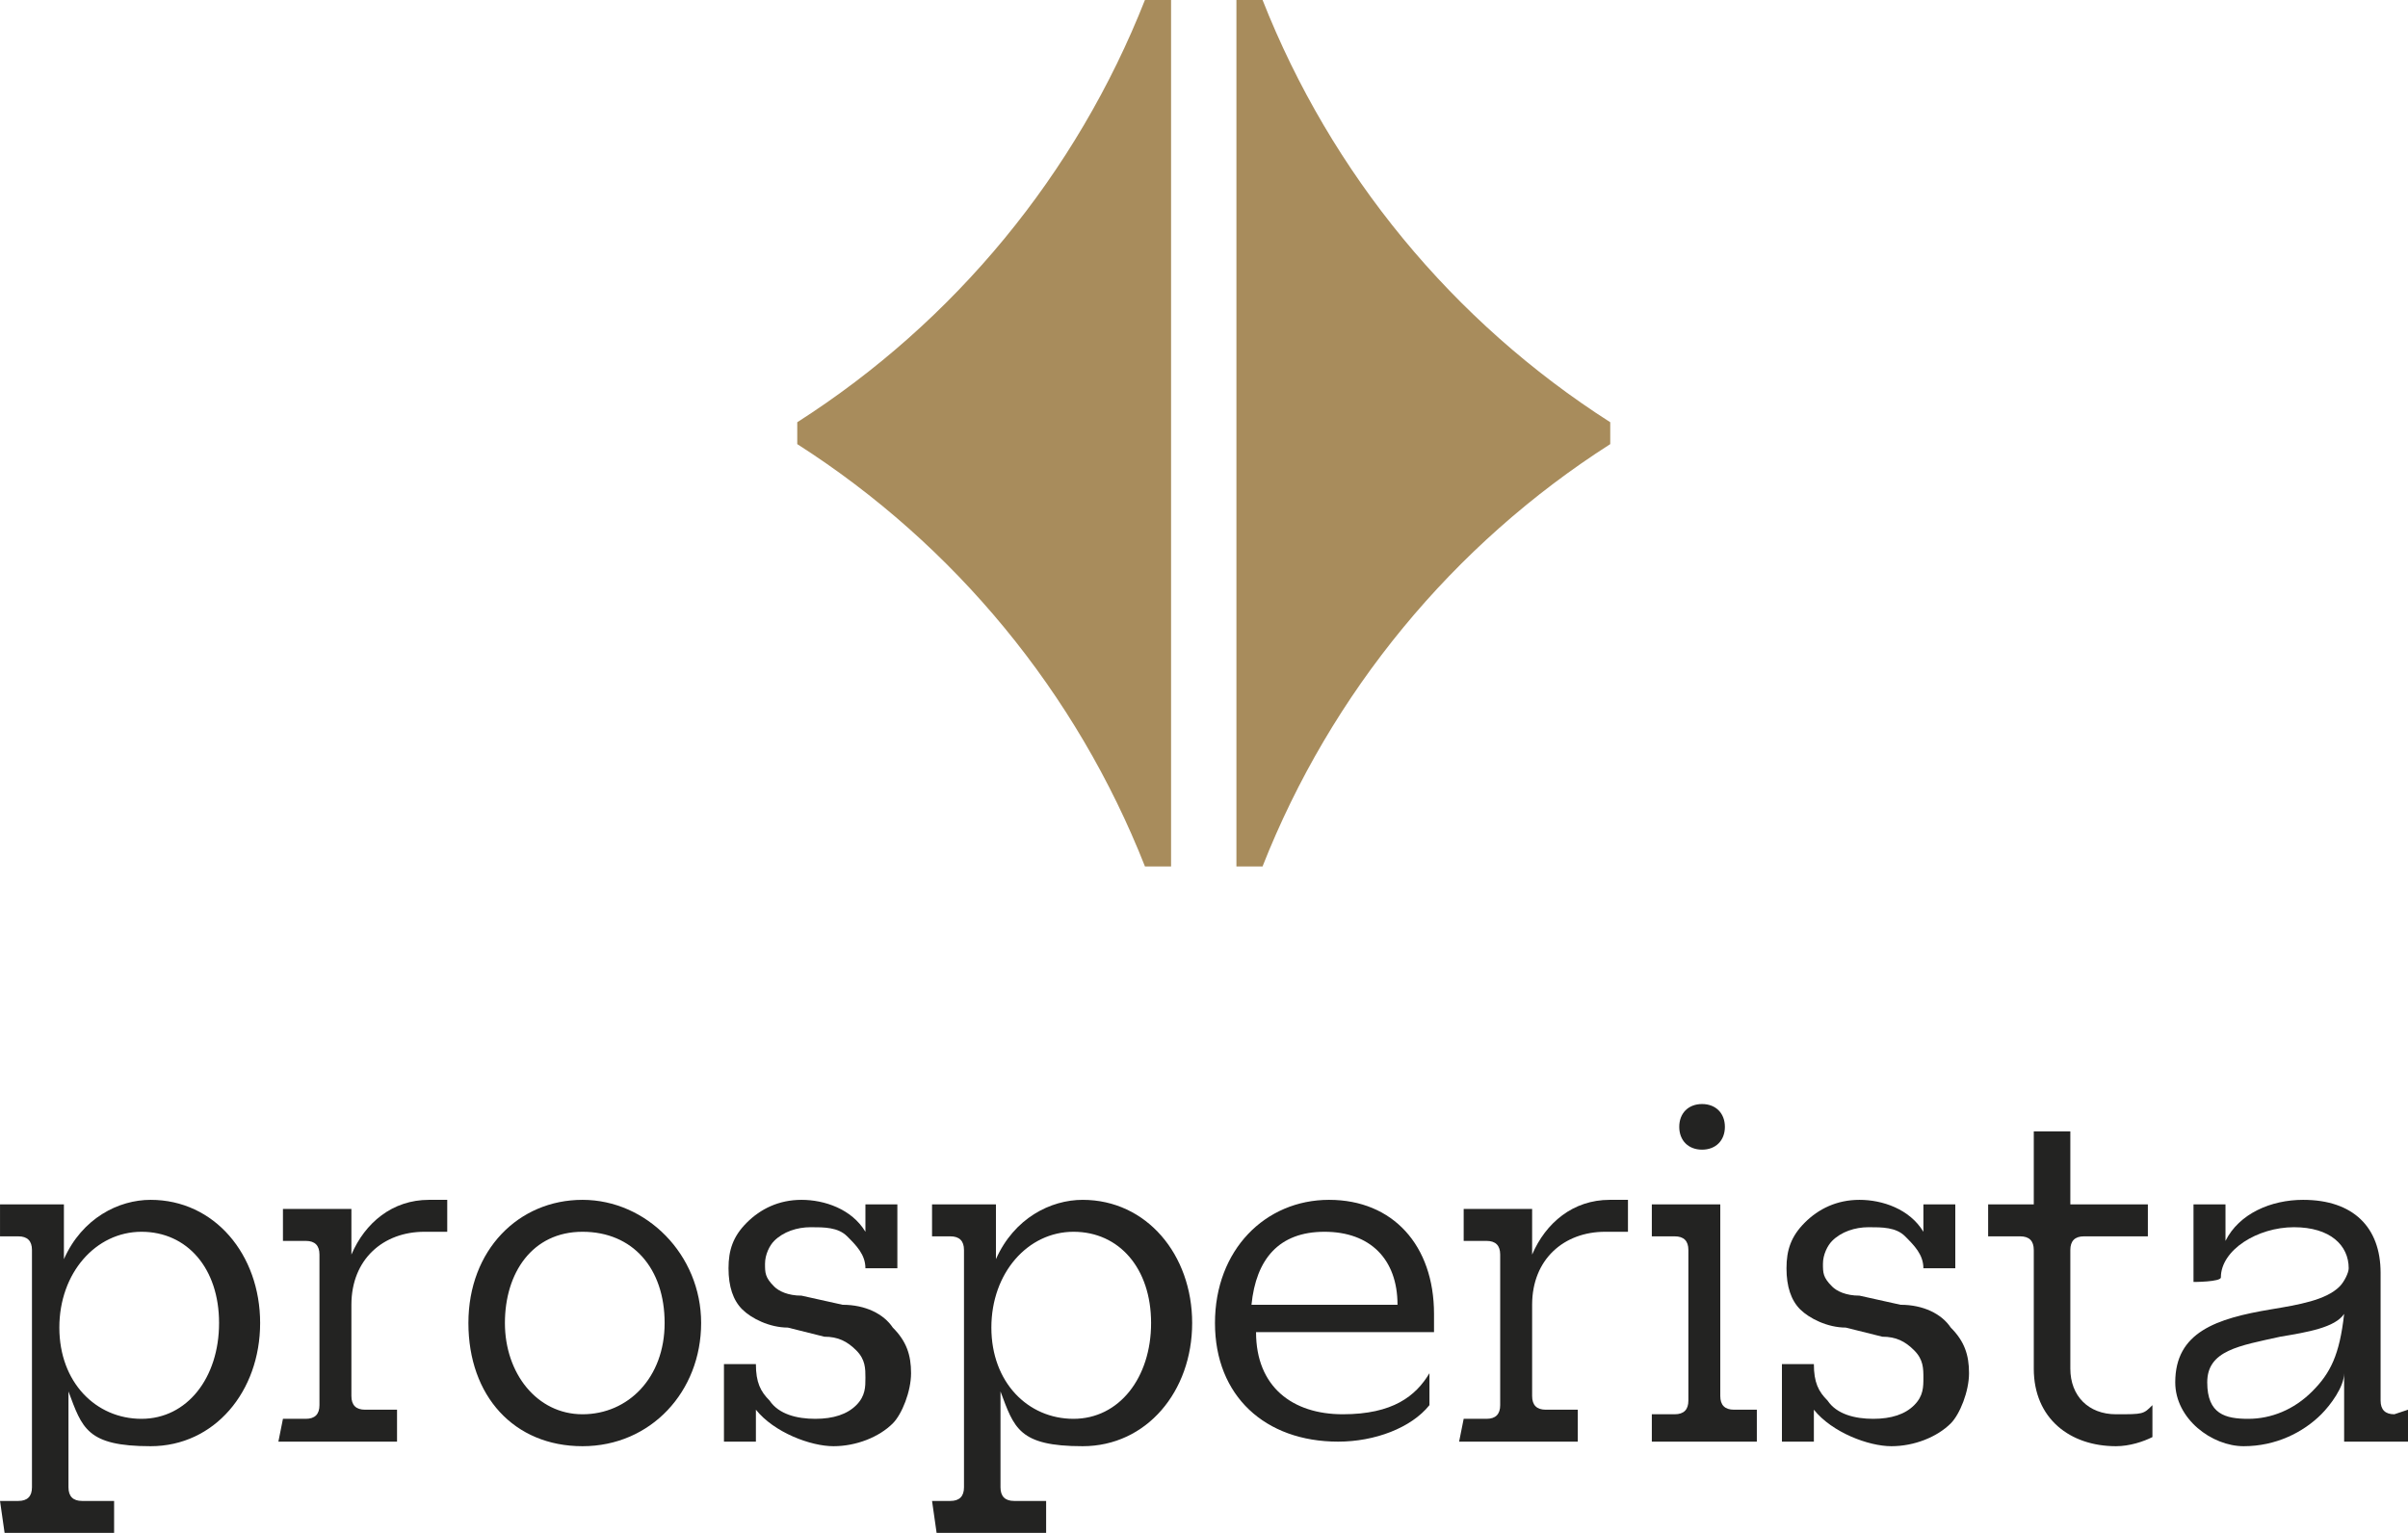
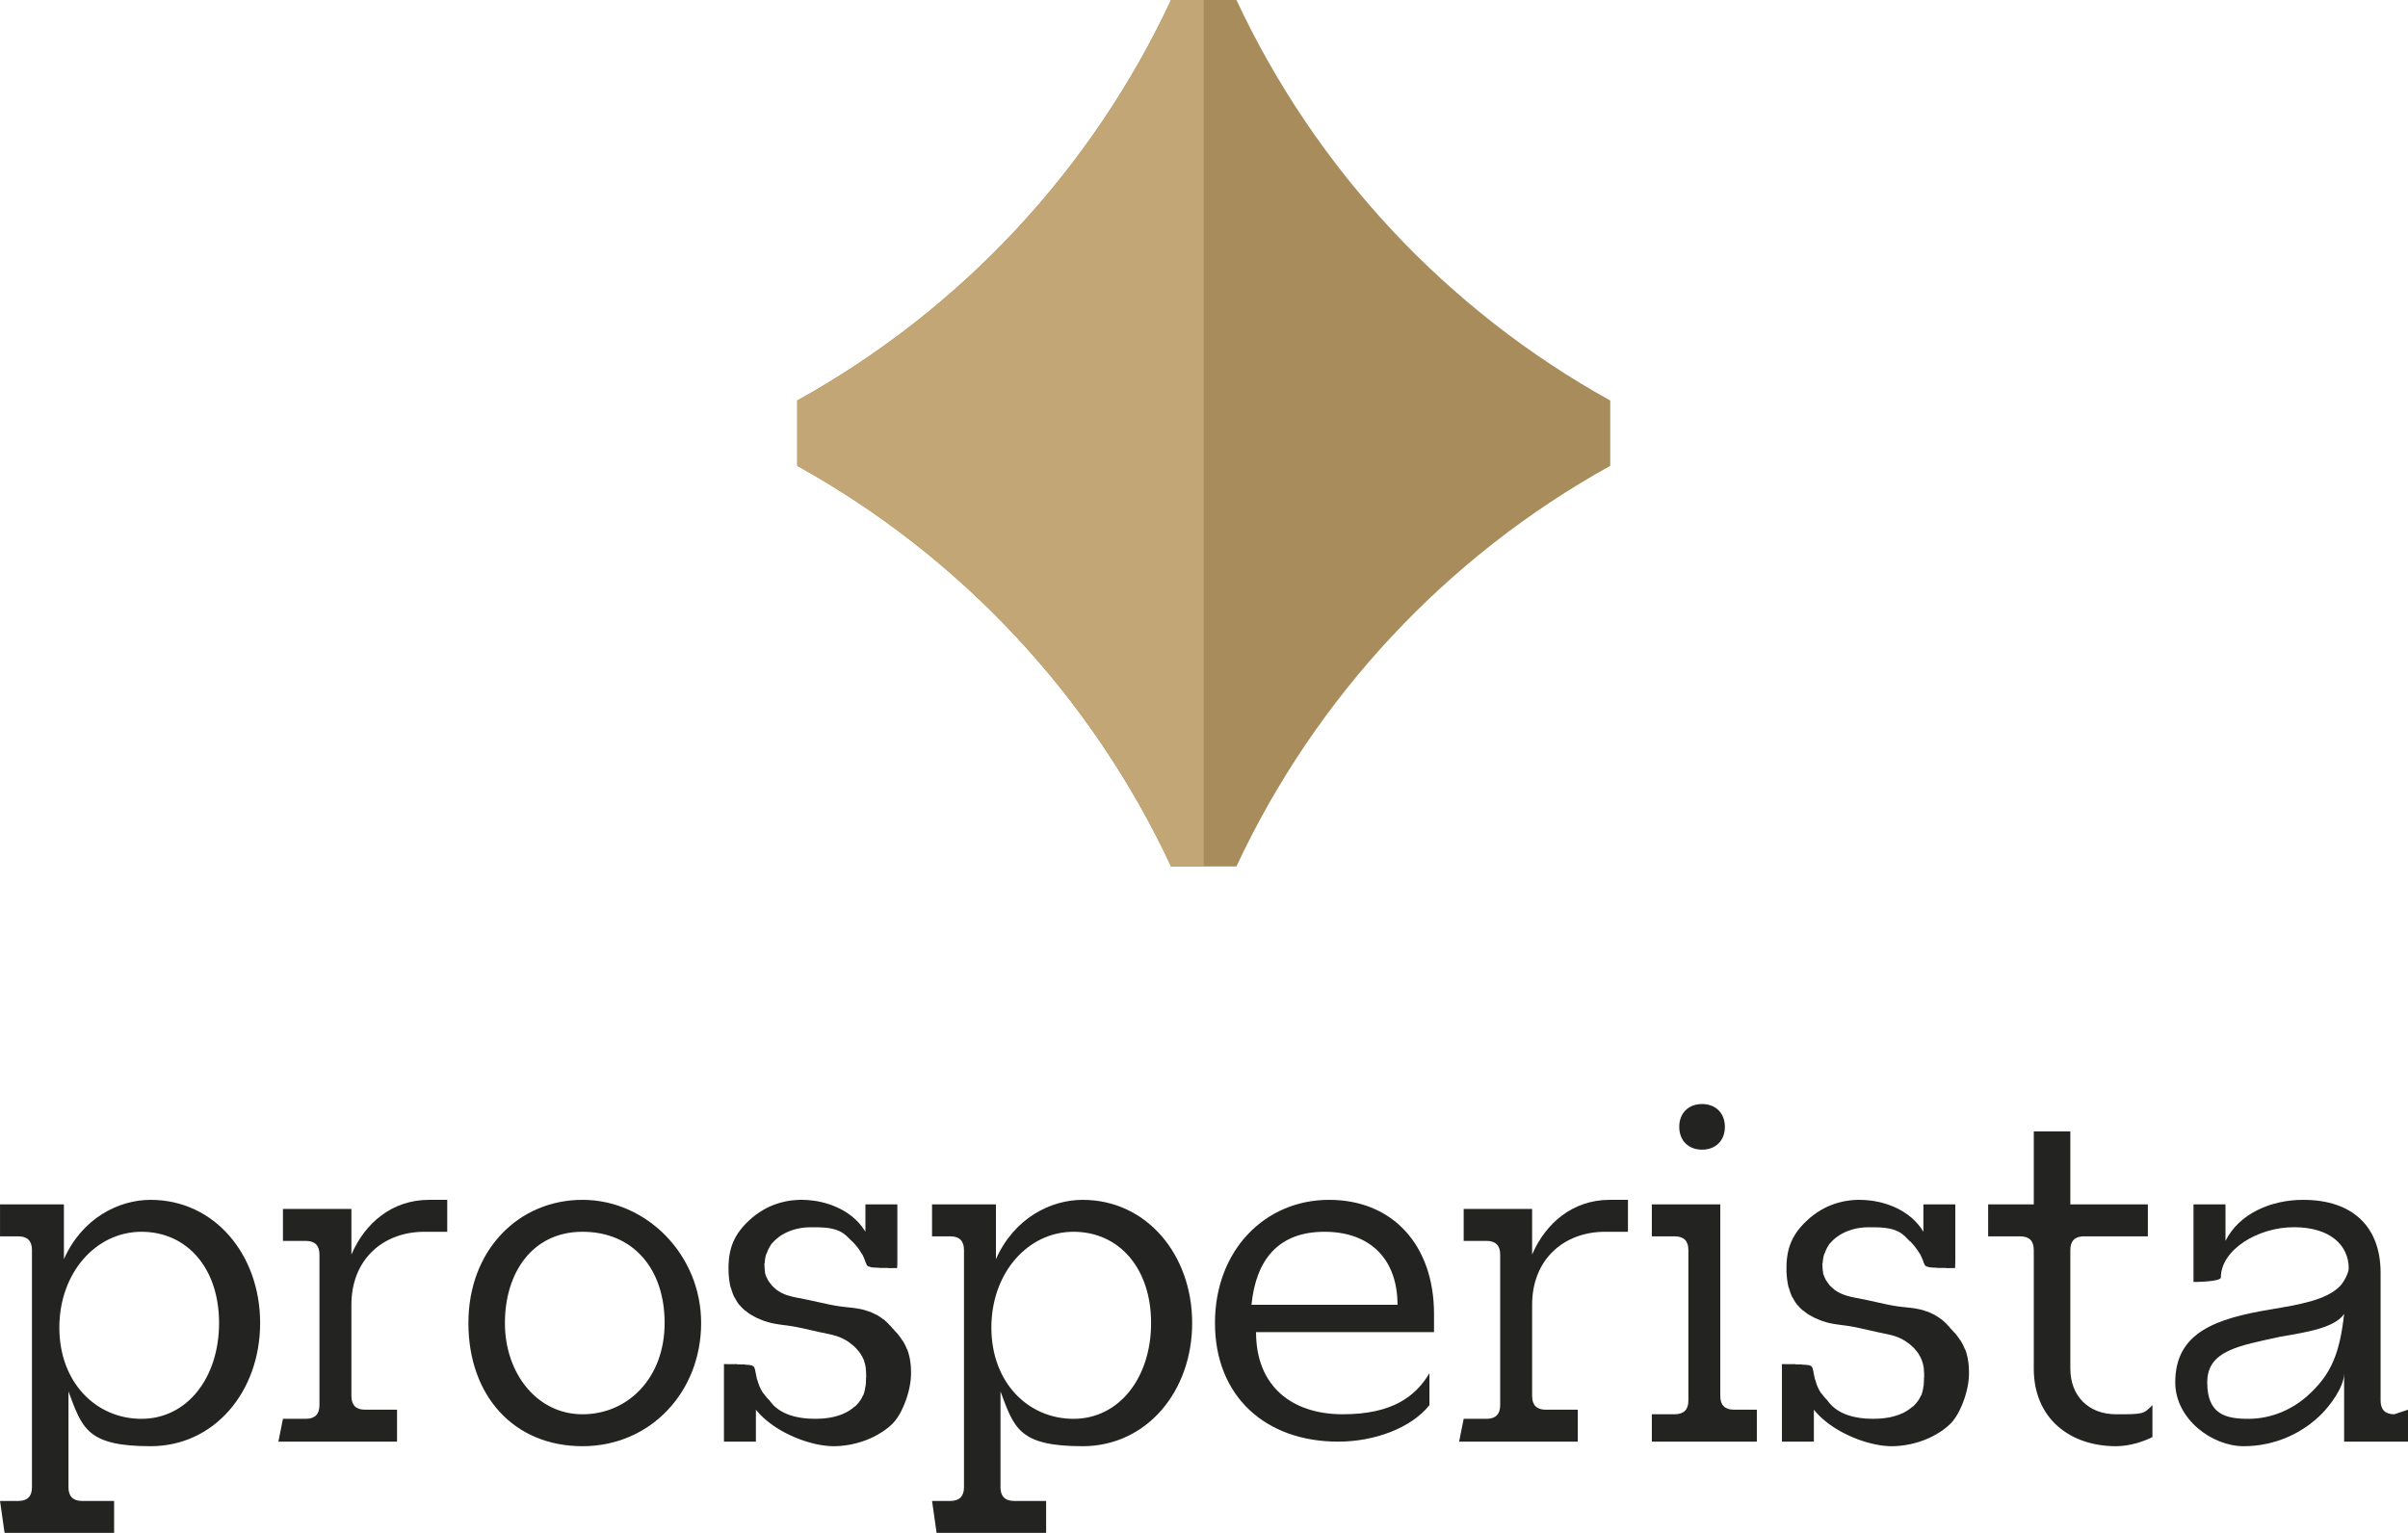
<svg xmlns="http://www.w3.org/2000/svg" viewBox="133 378.7 52.767 33.6" width="1600" height="1018.8">
  <g transform="translate(141.478,370.295) scale(0.358)">
-     <path d="M48,23.471 H46.402 A54.312,54.312 0 0 1 25.118,49.33 V50.67 A54.312,54.312 0 0 1 46.402,76.529 H48 Z" fill="#A88C5C" />
-     <path d="M52,23.471 H53.598 A54.312,54.312 0 0 0 74.882,49.33 V50.67 A54.312,54.312 0 0 0 53.598,76.529 H52 Z" fill="#A88C5C" />
+     <path d="M48 23.471H52A54.312 54.312 0 0 0 74.882 48V52A54.312 54.312 0 0 0 52 76.529H48A54.312 54.312 0 0 0 25.118 52V48A54.312 54.312 0 0 0 48 23.471Z" fill="#A88C5C" />
+     <path d="M50 23.471H48A54.312 54.312 0 0 1 25.118 48V52A54.312 54.312 0 0 1 48 76.529H50Z" fill="#C2A675" />
  </g>
  <g fill="#232322">
    <path d="M133,411.6 L133.4,411.6 C133.6,411.6,133.7,411.5,133.7,411.3 L133.7,406.1 C133.7,405.9,133.6,405.8,133.4,405.8 L133,405.8 L133,405.1 L134.4,405.1 L134.4,406.3 C134.8,405.4,135.6,405,136.3,405 C137.7,405,138.7,406.2,138.7,407.7 C138.7,409.2,137.7,410.4,136.3,410.4 C134.9,410.4,134.8,410,134.5,409.2 L134.5,411.3 C134.5,411.5,134.6,411.6,134.8,411.6 L135.5,411.6 L135.5,412.3 L133.1,412.3 L133,411.6 Z M137.8,407.7 C137.8,406.5,137.1,405.7,136.1,405.7 C135.1,405.7,134.3,406.6,134.3,407.8 C134.3,409,135.1,409.8,136.1,409.8 C137.1,409.8,137.8,408.9,137.8,407.7 Z" />
    <path d="M139.2,409.8 L139.7,409.8 C139.9,409.8,140,409.7,140,409.5 L140,406.2 C140,406,139.9,405.9,139.7,405.9 L139.2,405.9 L139.2,405.2 L140.7,405.2 L140.7,406.2 C141,405.5,141.6,405,142.4,405 C143.2,405,142.7,405,142.8,405 L142.8,405.7 C142.7,405.7,142.5,405.7,142.3,405.7 C141.4,405.7,140.7,406.3,140.7,407.3 L140.7,409.3 C140.7,409.5,140.8,409.6,141,409.6 L141.7,409.6 L141.7,410.3 L139.1,410.3 L139.2,409.8 Z" />
    <path d="M143.264,407.7 C143.264,406.1,144.364,405,145.764,405 C147.164,405,148.364,406.2,148.364,407.7 C148.364,409.2,147.264,410.4,145.764,410.4 C144.264,410.4,143.264,409.3,143.264,407.7 Z M147.564,407.7 C147.564,406.5,146.864,405.7,145.764,405.7 C144.664,405.7,144.064,406.6,144.064,407.7 C144.064,408.8,144.764,409.7,145.764,409.7 C146.764,409.7,147.564,408.9,147.564,407.7 Z" />
-     <path d="M149.564,409.6 L149.564,410.3 L148.864,410.3 L148.864,408.6 L149.564,408.6 C149.564,409,149.664,409.2,149.864,409.4 C150.064,409.7,150.464,409.8,150.864,409.8 C151.264,409.8,151.564,409.7,151.764,409.5 C151.964,409.3,151.964,409.1,151.964,408.9 C151.964,408.7,151.964,408.5,151.764,408.3 C151.564,408.1,151.364,408,151.064,408 L150.264,407.8 C149.864,407.8,149.464,407.6,149.264,407.4 C149.064,407.2,148.964,406.9,148.964,406.5 C148.964,406.1,149.064,405.8,149.364,405.5 C149.664,405.2,150.064,405,150.564,405 C151.064,405,151.664,405.2,151.964,405.7 L151.964,405.1 L152.664,405.1 L152.664,406.5 L151.964,406.5 C151.964,406.2,151.764,406,151.564,405.8 C151.364,405.6,151.064,405.6,150.764,405.6 C150.464,405.6,150.164,405.7,149.964,405.9 C149.864,406,149.764,406.2,149.764,406.4 C149.764,406.6,149.764,406.7,149.964,406.9 C150.064,407,150.264,407.1,150.564,407.1 L151.464,407.3 C151.964,407.3,152.364,407.5,152.564,407.8 C152.864,408.1,152.964,408.4,152.964,408.8 C152.964,409.2,152.764,409.7,152.564,409.9 C152.264,410.2,151.764,410.4,151.264,410.4 C150.764,410.4,149.964,410.1,149.564,409.6 Z" />
+     <path d="M150.145 410.073L150.234 410.12L150.333 410.168L150.424 410.208L150.517 410.245L150.612 410.279L150.707 410.309L150.803 410.335L150.881 410.354L150.93 410.364L151.019 410.38L151.108 410.391L151.188 410.398L151.258 410.4L151.338 410.399L151.417 410.394L151.517 410.383L151.596 410.371L151.675 410.356L151.782 410.33L151.887 410.299L151.991 410.262L152.083 410.223L152.155 410.189L152.243 410.141L152.328 410.089L152.394 410.044L152.466 409.989L152.519 409.943L152.562 409.902L152.583 409.88L152.621 409.834L152.668 409.769L152.71 409.701L152.753 409.622L152.787 409.55L152.815 409.485L152.837 409.43L152.861 409.364L152.882 409.297L152.907 409.21L152.923 409.142L152.935 409.084L152.947 409.014L152.955 408.955L152.96 408.895L152.963 408.835L152.963 408.765L152.961 408.685L152.957 408.625L152.95 408.566L152.94 408.497L152.928 408.438L152.916 408.39L152.899 408.332L152.88 408.276L152.876 408.273L152.873 408.273L152.847 408.21L152.812 408.14L152.773 408.074L152.768 408.084L152.767 408.085L152.767 408.076L152.764 408.067L152.726 408.011L152.691 407.964L152.648 407.912L152.639 407.906L152.594 407.855L152.554 407.812L152.512 407.761L152.506 407.755L152.502 407.755L152.47 407.719L152.437 407.686L152.382 407.637L152.361 407.619L152.355 407.616L152.348 407.618L152.344 407.611L152.338 407.604L152.3 407.577L152.262 407.552L152.191 407.511L152.186 407.511L152.154 407.494L152.113 407.475L152.038 407.445L152.019 407.441L152.012 407.437L151.968 407.423L151.924 407.41L151.871 407.397L151.772 407.379L151.68 407.366L151.477 407.344L151.387 407.332L151.287 407.316L151.167 407.293L150.704 407.192L150.441 407.14L150.36 407.122L150.29 407.103L150.238 407.087L150.187 407.068L150.129 407.042L150.116 407.033L150.068 407.006L150.03 406.981L150.007 406.964L150.002 406.958L149.959 406.921L149.932 406.895L149.906 406.867L149.902 406.86L149.878 406.83L149.855 406.8L149.823 406.752L149.819 406.743L149.817 406.735L149.796 406.693L149.785 406.666L149.775 406.639L149.765 406.603L149.762 406.596L149.762 406.591L149.764 406.583L149.758 406.546L149.754 406.499L149.752 406.413L149.75 406.408L149.745 406.41L149.744 406.408L149.755 406.394L149.757 406.385L149.76 406.338L149.766 406.291L149.776 406.244L149.788 406.197L149.784 406.195L149.798 406.182L149.811 406.146L149.825 406.11L149.842 406.074L149.865 406.031L149.891 405.988L149.919 405.948L149.928 405.943L149.968 405.899L150.012 405.858L150.058 405.821L150.099 405.791L150.132 405.77L150.184 405.74L150.229 405.717L150.274 405.697L150.321 405.678L150.368 405.662L150.416 405.647L150.474 405.633L150.562 405.616L150.612 405.61L150.671 405.604L150.761 405.601L150.941 405.602L151.051 405.608L151.131 405.615L151.2 405.626L151.239 405.634L151.278 405.644L151.344 405.665L151.381 405.68L151.408 405.693L151.435 405.707L151.469 405.727L151.517 405.762L151.562 405.802L151.668 405.907L151.684 405.918L151.757 406L151.812 406.07L151.845 406.119L151.881 406.177L151.895 406.189L151.891 406.188L151.913 406.231L151.929 406.266L151.95 406.319L151.975 406.387L151.984 406.402L151.993 406.426L152.004 406.441L152.017 406.452L152.025 406.457L152.041 406.463L152.066 406.468L152.064 406.465L152.081 406.476L152.09 406.478L152.135 406.483L152.191 406.486L152.257 406.489L152.266 406.488L152.267 406.487L152.274 406.492L152.283 406.493L152.458 406.493L152.466 406.497L152.653 406.495L152.659 406.491L152.662 406.424L152.664 406.336L152.664 405.106L152.659 405.1L151.969 405.1L151.964 405.104L151.964 405.695L151.961 405.696L151.94 405.662L151.894 405.597L151.838 405.526L151.784 405.467L151.748 405.433L151.696 405.386L151.657 405.354L151.617 405.324L151.56 405.284L151.518 405.257L151.448 405.217L151.404 405.194L151.341 405.164L151.295 405.144L151.23 405.118L151.183 405.101L151.107 405.077L151.039 405.059L150.99 405.047L150.912 405.031L150.843 405.02L150.793 405.014L150.714 405.006L150.644 405.002L150.594 405L150.524 405L150.454 405.003L150.344 405.013L150.275 405.023L150.206 405.036L150.109 405.06L150.042 405.08L149.948 405.113L149.865 405.148L149.793 405.183L149.714 405.227L149.638 405.275L149.556 405.332L149.478 405.395L149.411 405.455L149.339 405.525L149.279 405.591L149.222 405.661L149.175 405.726L149.132 405.794L149.095 405.864L149.069 405.918L149.05 405.965L149.034 406.012L149.019 406.06L149.006 406.108L148.993 406.167L148.984 406.216L148.977 406.265L148.971 406.325L148.967 406.385L148.964 406.445L148.964 406.505L148.965 406.565L148.968 406.635L148.973 406.695L148.979 406.754L148.992 406.833L149.001 406.882L149.013 406.93L149.019 406.933L149.032 406.981L149.051 407.037L149.068 407.083L149.088 407.127L149.096 407.144L149.101 407.137L149.102 407.146L149.129 407.197L149.154 407.238L149.186 407.285L149.203 407.307L149.208 407.307L149.211 407.303L149.213 407.305L149.213 407.313L149.225 407.328L149.25 407.356L149.284 407.389L149.332 407.432L149.34 407.428L149.342 407.436L149.349 407.442L149.386 407.471L149.425 407.498L149.473 407.529L149.479 407.53L149.545 407.568L149.605 407.598L149.621 407.603L149.7 407.637L149.754 407.657L149.761 407.659L149.825 407.679L149.899 407.699L149.999 407.719L150.091 407.734L150.264 407.757L150.356 407.77L150.465 407.79L150.584 407.814L150.947 407.897L151.167 407.943L151.24 407.96L151.294 407.975L151.348 407.991L151.4 408.011L151.444 408.029L151.486 408.05L151.527 408.072L151.567 408.096L151.606 408.123L151.651 408.157L151.687 408.186L151.722 408.218L151.762 408.257L151.805 408.306L151.84 408.351L151.86 408.379L151.863 408.387L151.888 408.426L151.909 408.468L151.932 408.518L151.934 408.524L151.934 408.532L151.946 408.568L151.956 408.605L151.965 408.642L151.972 408.69L151.972 408.708L151.976 408.747L151.979 408.796L151.981 408.885L151.978 408.894L151.975 408.992L151.97 409.072L151.964 409.089L151.953 409.158L151.939 409.216L151.931 409.244L151.917 409.281L151.91 409.288L151.885 409.341L151.854 409.392L151.819 409.441L151.787 409.478L151.738 409.528L151.72 409.537L151.666 409.581L151.634 409.604L151.6 409.626L151.548 409.656L151.494 409.682L151.448 409.702L151.392 409.722L151.335 409.74L151.277 409.755L151.219 409.768L151.149 409.78L151.09 409.787L151.01 409.795L150.93 409.798L150.861 409.799L150.8 409.798L150.721 409.795L150.661 409.79L150.601 409.784L150.542 409.775L150.483 409.764L150.424 409.752L150.366 409.736L150.319 409.722L150.262 409.701L150.216 409.682L150.162 409.656L150.118 409.632L150.076 409.606L150.043 409.583L150.004 409.552L149.966 409.519L149.931 409.483L149.899 409.446L149.863 409.398L149.821 409.354L149.795 409.325L149.77 409.294L149.734 409.246L149.72 409.232L149.689 409.181L149.661 409.128L149.637 409.074L149.617 409.018L149.594 408.943L149.588 408.935L149.544 408.718L149.542 408.71L149.538 408.702L149.53 408.677L149.521 408.662L149.509 408.649L149.494 408.64L149.486 408.637L149.487 408.641L149.476 408.629L149.442 408.623L149.406 408.618L149.322 408.612L149.315 408.608L149.158 408.606L149.15 408.601L148.972 408.602L148.87 408.6L148.864 408.604L148.864 410.294L148.868 410.3L149.558 410.3L149.564 410.296L149.564 409.606L149.566 409.603L149.625 409.672L149.666 409.715L149.731 409.778L149.806 409.843L149.885 409.905L149.967 409.963L150.059 410.022Z" />
    <path d="M153.424,411.6 L153.824,411.6 C154.024,411.6,154.124,411.5,154.124,411.3 L154.124,406.1 C154.124,405.9,154.024,405.8,153.824,405.8 L153.424,405.8 L153.424,405.1 L154.824,405.1 L154.824,406.3 C155.224,405.4,156.024,405,156.724,405 C158.124,405,159.124,406.2,159.124,407.7 C159.124,409.2,158.124,410.4,156.724,410.4 C155.324,410.4,155.224,410,154.924,409.2 L154.924,411.3 C154.924,411.5,155.024,411.6,155.224,411.6 L155.924,411.6 L155.924,412.3 L153.524,412.3 L153.424,411.6 Z M158.224,407.7 C158.224,406.5,157.524,405.7,156.524,405.7 C155.524,405.7,154.724,406.6,154.724,407.8 C154.724,409,155.524,409.8,156.524,409.8 C157.524,409.8,158.224,408.9,158.224,407.7 Z" />
    <path d="M159.624,407.7 C159.624,406.1,160.724,405,162.124,405 C163.524,405,164.424,406,164.424,407.5 C164.424,409,164.424,407.8,164.424,407.9 L160.524,407.9 C160.524,409.1,161.324,409.7,162.424,409.7 C163.524,409.7,164.024,409.3,164.324,408.8 L164.324,408.8 L164.324,409.5 C163.924,410,163.124,410.3,162.324,410.3 C160.724,410.3,159.624,409.3,159.624,407.7 Z M163.624,407.3 C163.624,406.3,163.024,405.7,162.024,405.7 C161.024,405.7,160.524,406.3,160.424,407.3 L163.624,407.3 Z" />
    <path d="M165.074,409.8 L165.574,409.8 C165.774,409.8,165.874,409.7,165.874,409.5 L165.874,406.2 C165.874,406,165.774,405.9,165.574,405.9 L165.074,405.9 L165.074,405.2 L166.574,405.2 L166.574,406.2 C166.874,405.5,167.474,405,168.274,405 C169.074,405,168.574,405,168.674,405 L168.674,405.7 C168.574,405.7,168.374,405.7,168.174,405.7 C167.274,405.7,166.574,406.3,166.574,407.3 L166.574,409.3 C166.574,409.5,166.674,409.6,166.874,409.6 L167.574,409.6 L167.574,410.3 L164.974,410.3 L165.074,409.8 Z" />
    <path d="M169.197,409.7 L169.697,409.7 C169.898,409.7,169.998,409.6,169.998,409.4 L169.998,406.1 C169.998,405.9,169.898,405.8,169.697,405.8 L169.197,405.8 L169.197,405.1 L170.697,405.1 L170.697,409.3 C170.697,409.5,170.798,409.6,170.998,409.6 L171.498,409.6 L171.498,410.3 L169.197,410.3 L169.197,409.7 Z M169.798,403.4 C169.798,403.1,169.998,402.9,170.298,402.9 C170.597,402.9,170.798,403.1,170.798,403.4 C170.798,403.7,170.597,403.9,170.298,403.9 C169.998,403.9,169.798,403.7,169.798,403.4 Z" />
-     <path d="M172.748,409.6 L172.748,410.3 L172.048,410.3 L172.048,408.6 L172.748,408.6 C172.748,409,172.847,409.2,173.048,409.4 C173.248,409.7,173.648,409.8,174.048,409.8 C174.447,409.8,174.748,409.7,174.947,409.5 C175.148,409.3,175.148,409.1,175.148,408.9 C175.148,408.7,175.148,408.5,174.947,408.3 C174.748,408.1,174.548,408,174.248,408 L173.447,407.8 C173.048,407.8,172.648,407.6,172.447,407.4 C172.248,407.2,172.148,406.9,172.148,406.5 C172.148,406.1,172.248,405.8,172.548,405.5 C172.847,405.2,173.248,405,173.748,405 C174.248,405,174.847,405.2,175.148,405.7 L175.148,405.1 L175.847,405.1 L175.847,406.5 L175.148,406.5 C175.148,406.2,174.947,406,174.748,405.8 C174.548,405.6,174.248,405.6,173.947,405.6 C173.648,405.6,173.347,405.7,173.148,405.9 C173.048,406,172.947,406.2,172.947,406.4 C172.947,406.6,172.947,406.7,173.148,406.9 C173.248,407,173.447,407.1,173.748,407.1 L174.648,407.3 C175.148,407.3,175.548,407.5,175.748,407.8 C176.048,408.1,176.148,408.4,176.148,408.8 C176.148,409.2,175.947,409.7,175.748,409.9 C175.447,410.2,174.947,410.4,174.447,410.4 C173.947,410.4,173.148,410.1,172.748,409.6 Z" />
+     <path d="M173.329 410.073L173.418 410.12L173.517 410.168L173.608 410.208L173.701 410.245L173.795 410.279L173.891 410.309L173.987 410.335L174.065 410.354L174.114 410.364L174.203 410.38L174.292 410.391L174.372 410.398L174.442 410.4L174.522 410.399L174.601 410.394L174.701 410.383L174.78 410.371L174.859 410.356L174.966 410.33L175.071 410.299L175.174 410.262L175.267 410.223L175.339 410.189L175.427 410.141L175.512 410.089L175.578 410.044L175.649 409.989L175.68 409.963L175.725 409.922L175.767 409.88L175.805 409.834L175.852 409.769L175.894 409.701L175.937 409.622L175.971 409.549L175.999 409.485L176.021 409.429L176.045 409.363L176.072 409.277L176.09 409.21L176.107 409.142L176.119 409.083L176.131 409.014L176.138 408.955L176.144 408.895L176.147 408.835L176.147 408.765L176.144 408.685L176.14 408.625L176.134 408.565L176.123 408.496L176.112 408.438L176.1 408.389L176.083 408.332L176.064 408.277L176.06 408.274L176.058 408.281L176.056 408.27L176.037 408.225L176.021 408.189L175.998 408.145L175.959 408.077L175.954 408.071L175.951 408.072L175.913 408.015L175.872 407.961L175.836 407.916L175.831 407.911L175.828 407.915L175.821 407.904L175.782 407.86L175.737 407.812L175.696 407.761L175.691 407.758L175.689 407.76L175.686 407.759L175.682 407.751L175.637 407.702L175.603 407.67L175.56 407.632L175.538 407.615L175.526 407.609L175.488 407.58L175.44 407.549L175.376 407.512L175.37 407.511L175.295 407.474L175.22 407.444L175.208 407.443L175.193 407.436L175.149 407.422L175.106 407.409L175.052 407.397L174.954 407.378L174.862 407.366L174.66 407.344L174.578 407.334L174.469 407.316L174.349 407.293L173.896 407.193L173.632 407.141L173.55 407.123L173.478 407.104L173.425 407.087L173.372 407.067L173.321 407.044L173.264 407.013L173.217 406.983L173.194 406.966L173.188 406.96L173.145 406.924L173.118 406.898L173.092 406.871L173.086 406.867L173.08 406.853L173.046 406.809L173.014 406.762L173.004 406.746L173.002 406.738L172.985 406.704L172.974 406.678L172.961 406.642L172.95 406.605L172.948 406.596L172.95 406.588L172.943 406.55L172.939 406.512L172.937 406.464L172.936 406.416L172.935 406.409L172.927 406.41L172.937 406.396L172.94 406.388L172.944 406.34L172.95 406.293L172.959 406.246L172.972 406.199L172.971 406.195L172.966 406.196L172.98 406.184L173.001 406.13L173.016 406.094L173.034 406.058L173.053 406.024L173.079 405.982L173.102 405.95L173.117 405.938L173.15 405.901L173.194 405.86L173.232 405.828L173.281 405.793L173.323 405.766L173.366 405.741L173.411 405.718L173.456 405.697L173.502 405.679L173.55 405.663L173.597 405.648L173.655 405.633L173.704 405.623L173.764 405.614L173.813 405.608L173.863 405.603L173.953 405.601L174.123 405.602L174.213 405.606L174.303 405.614L174.381 405.626L174.421 405.634L174.459 405.643L174.526 405.664L174.563 405.679L174.59 405.692L174.617 405.705L174.651 405.726L174.7 405.761L174.745 405.8L174.85 405.906L174.867 405.917L174.94 405.999L174.994 406.069L175.033 406.125L175.064 406.176L175.078 406.188L175.075 406.188L175.115 406.273L175.137 406.326L175.158 406.386L175.167 406.401L175.177 406.425L175.181 406.433L175.193 406.446L175.208 406.456L175.216 406.46L175.232 406.464L175.25 406.468L175.249 406.466L175.25 406.465L175.264 406.476L175.273 406.477L175.355 406.485L175.45 406.489L175.458 406.493L175.634 406.493L175.638 406.491L175.634 406.484L175.646 406.495L175.654 406.497L175.839 406.495L175.843 406.489L175.844 406.47L175.847 406.334L175.847 405.103L175.841 405.1L175.151 405.1L175.148 405.107L175.148 405.697L175.144 405.694L175.106 405.635L175.077 405.595L175.046 405.555L175 405.502L174.966 405.466L174.93 405.431L174.878 405.384L174.839 405.353L174.807 405.328L174.742 405.283L174.699 405.256L174.639 405.221L174.595 405.197L174.523 405.163L174.477 405.143L174.411 405.117L174.336 405.091L174.288 405.077L174.22 405.058L174.172 405.047L174.093 405.031L174.024 405.02L173.975 405.014L173.895 405.006L173.825 405.002L173.755 405L173.705 405L173.635 405.003L173.565 405.009L173.496 405.018L173.427 405.029L173.387 405.037L173.3 405.058L173.223 405.08L173.129 405.114L173.046 405.149L172.983 405.18L172.896 405.228L172.819 405.276L172.738 405.334L172.667 405.39L172.593 405.457L172.521 405.527L172.461 405.593L172.41 405.655L172.357 405.728L172.315 405.796L172.277 405.866L172.256 405.912L172.237 405.958L172.22 406.005L172.207 406.043L172.194 406.091L172.182 406.14L172.173 406.189L172.163 406.248L172.157 406.298L172.152 406.358L172.149 406.418L172.148 406.498L172.148 406.558L172.15 406.618L172.155 406.677L172.162 406.747L172.176 406.836L172.186 406.884L172.197 406.932L172.201 406.929L172.22 406.993L172.235 407.04L172.253 407.085L172.273 407.13L172.281 407.146L172.284 407.14L172.285 407.14L172.287 407.149L172.32 407.209L172.346 407.25L172.374 407.289L172.392 407.312L172.396 407.311L172.434 407.355L172.467 407.389L172.516 407.432L172.523 407.428L172.526 407.436L172.533 407.442L172.571 407.471L172.609 407.499L172.649 407.524L172.656 407.528L172.663 407.53L172.737 407.572L172.787 407.597L172.794 407.6L172.8 407.599L172.807 407.604L172.815 407.608L172.885 407.638L172.938 407.658L172.945 407.659L173.017 407.682L173.079 407.699L173.186 407.72L173.265 407.732L173.442 407.756L173.532 407.769L173.641 407.788L173.759 407.813L174.131 407.897L174.358 407.945L174.429 407.961L174.482 407.975L174.534 407.991L174.585 408.01L174.627 408.028L174.668 408.047L174.708 408.069L174.746 408.092L174.791 408.122L174.842 408.159L174.876 408.188L174.909 408.218L174.953 408.26L174.962 408.274L175.003 408.322L175.046 408.379L175.048 408.387L175.084 408.451L175.108 408.502L175.115 408.519L175.116 408.528L175.129 408.564L175.139 408.601L175.148 408.639L175.156 408.686L175.158 408.692L175.156 408.701L175.163 408.788L175.165 408.886L175.162 408.894L175.159 408.992L175.154 409.071L175.149 409.088L175.14 409.147L175.13 409.194L175.117 409.241L175.104 409.278L175.114 409.275L175.099 409.287L175.093 409.293L175.076 409.329L175.058 409.363L175.037 409.395L175.014 409.427L174.977 409.472L174.924 409.527L174.933 409.524L174.906 409.536L174.869 409.567L174.829 409.597L174.779 409.629L174.736 409.654L174.701 409.672L174.646 409.696L174.599 409.714L174.552 409.73L174.504 409.744L174.446 409.759L174.387 409.771L174.328 409.78L174.249 409.79L174.189 409.795L174.109 409.798L174.049 409.799L173.979 409.798L173.899 409.795L173.839 409.79L173.78 409.783L173.72 409.774L173.661 409.763L173.613 409.753L173.554 409.738L173.497 409.72L173.45 409.703L173.395 409.68L173.35 409.659L173.306 409.635L173.272 409.614L173.231 409.586L173.191 409.555L173.154 409.522L173.112 409.48L173.079 409.442L173.049 409.402L173.002 409.351L172.97 409.314L172.922 409.252L172.895 409.228L172.9 409.231L172.902 409.23L172.881 409.197L172.862 409.163L172.844 409.128L172.827 409.092L172.813 409.055L172.8 409.018L172.778 408.942L172.772 408.934L172.757 408.867L172.727 408.712L172.72 408.695L172.715 408.679L172.707 408.663L172.695 408.65L172.688 408.645L172.672 408.638L172.673 408.64L172.663 408.63L172.647 408.626L172.604 408.62L172.559 408.615L172.512 408.613L172.514 408.624L172.502 408.611L172.495 408.608L172.341 408.606L172.334 408.601L172.156 408.602L172.054 408.6L172.048 408.603L172.048 410.294L172.051 410.3L172.741 410.3L172.748 410.296L172.748 409.606L172.75 409.603L172.809 409.671L172.85 409.715L172.915 409.778L172.99 409.843L173.069 409.905L173.15 409.963L173.243 410.022Z" />
    <path d="M177.567,408.7 L177.567,406.1 C177.567,405.9,177.468,405.8,177.268,405.8 L176.567,405.8 L176.567,405.1 L177.567,405.1 L177.567,403.5 L178.368,403.5 L178.368,405.1 L180.067,405.1 L180.067,405.8 L178.667,405.8 C178.468,405.8,178.368,405.9,178.368,406.1 L178.368,408.7 C178.368,409.3,178.768,409.7,179.368,409.7 C179.968,409.7,179.968,409.7,180.167,409.5 L180.167,410.2 C179.968,410.3,179.667,410.4,179.368,410.4 C178.368,410.4,177.567,409.8,177.567,408.7 Z" />
    <path d="M185.768,409.6 L185.768,410.3 L184.368,410.3 L184.368,408.8 C184.368,409.1,184.067,409.5,183.868,409.7 C183.468,410.1,182.868,410.4,182.167,410.4 C181.468,410.4,180.667,409.8,180.667,409 C180.667,407.9,181.567,407.6,182.768,407.4 C183.368,407.3,183.968,407.2,184.268,406.9 C184.368,406.8,184.468,406.6,184.468,406.5 C184.468,406,184.067,405.6,183.268,405.6 C182.468,405.6,181.667,406.1,181.667,406.7 L181.667,406.7 C181.667,406.8,181.067,406.8,181.067,406.8 L181.067,405.1 L181.768,405.1 L181.768,405.9 C182.067,405.3,182.768,405,183.468,405 C184.567,405,185.167,405.6,185.167,406.6 L185.167,409.4 C185.167,409.6,185.268,409.7,185.468,409.7 L185.768,409.6 Z M184.368,407.5 C184.167,407.8,183.567,407.9,182.968,408 C182.067,408.2,181.368,408.3,181.368,409 C181.368,409.7,181.768,409.8,182.268,409.8 C182.768,409.8,183.268,409.6,183.667,409.2 C184.067,408.8,184.268,408.4,184.368,407.5 Z" />
  </g>
</svg>
